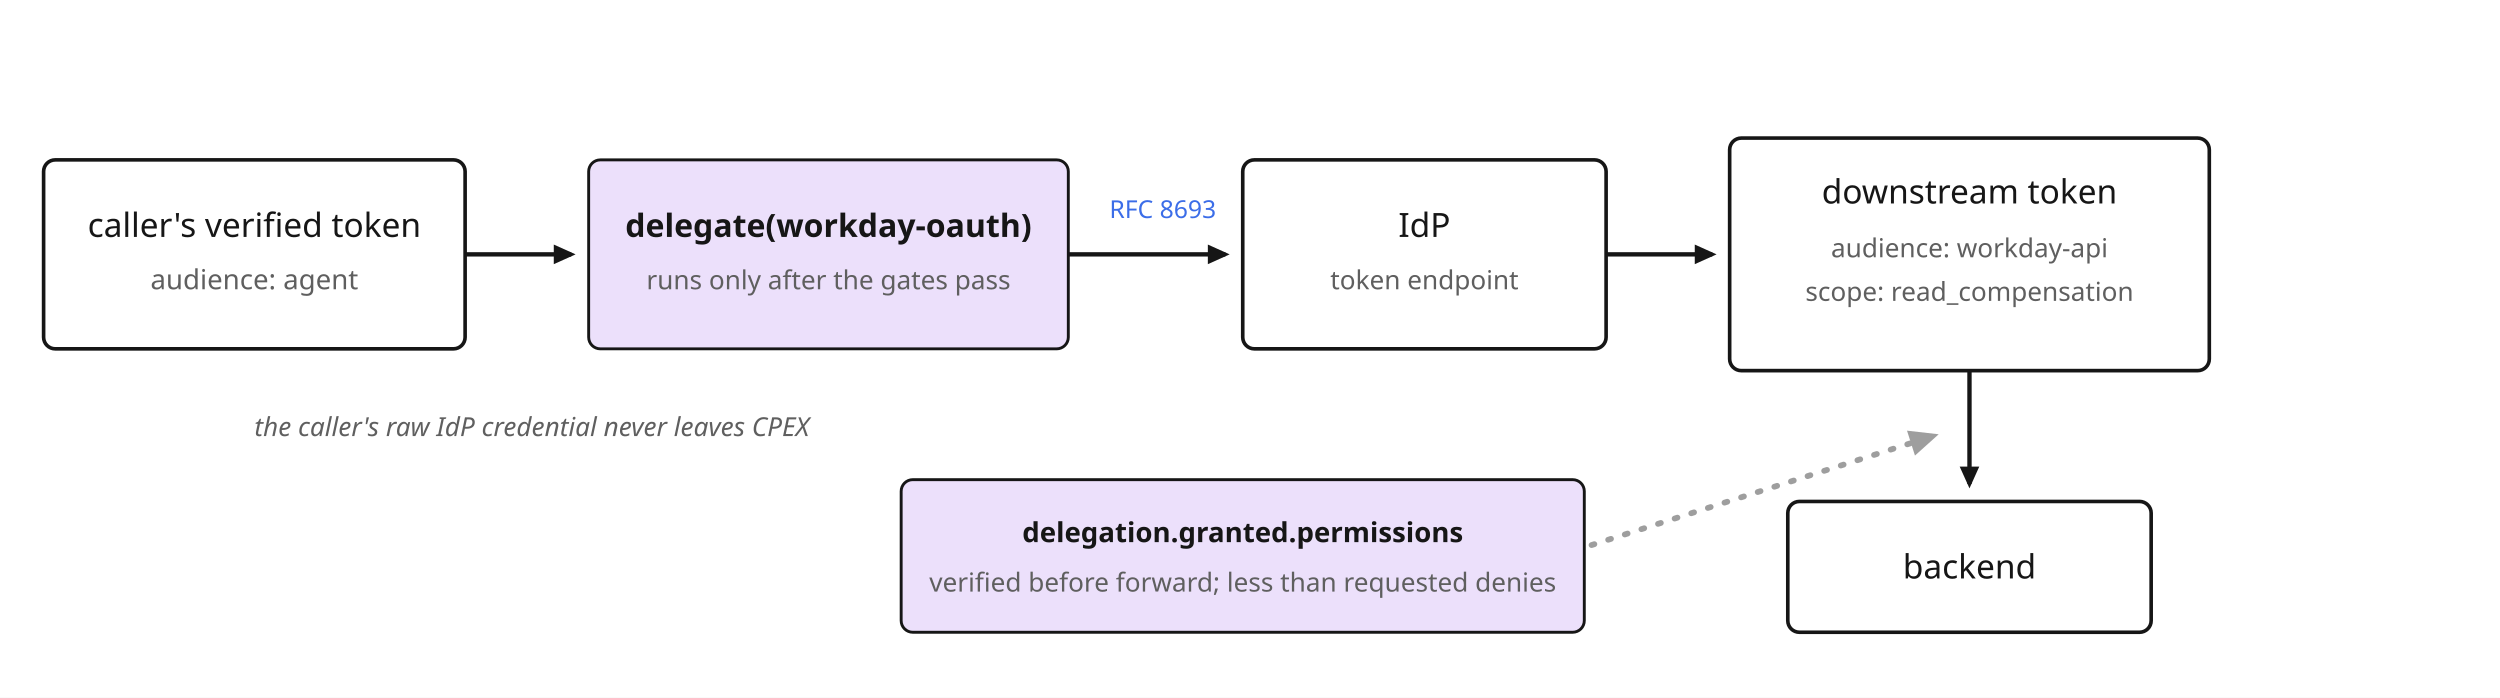
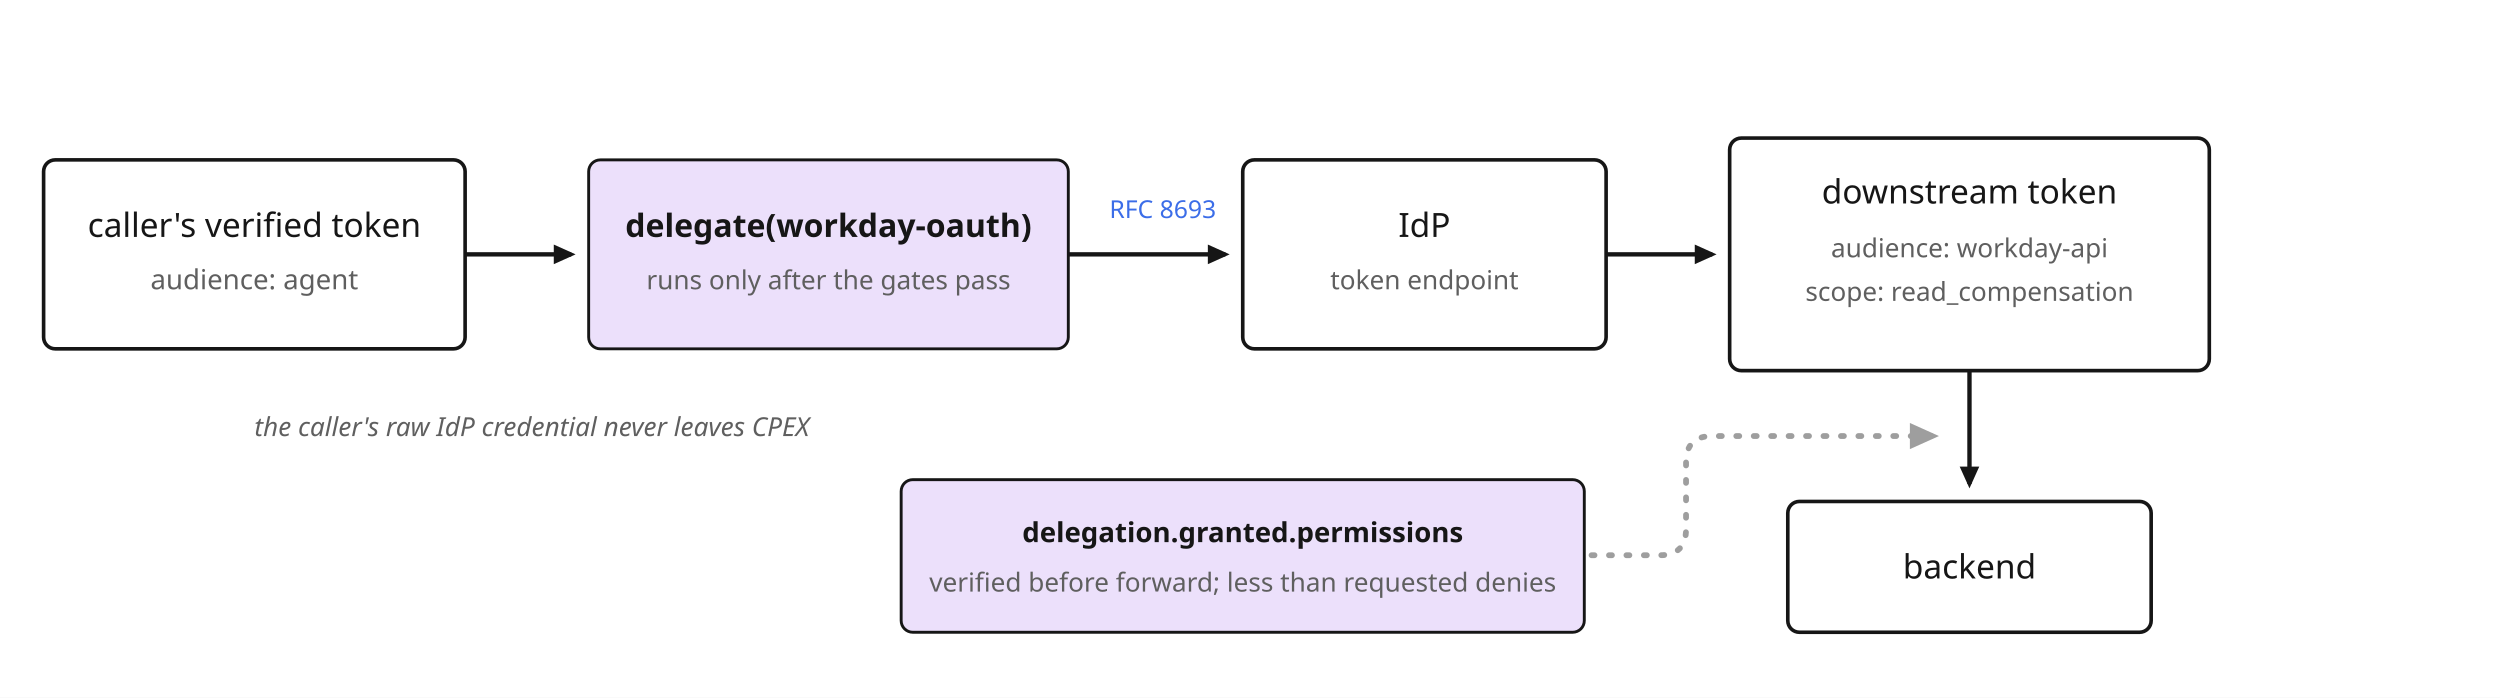
<svg xmlns="http://www.w3.org/2000/svg" viewBox="0 0 1720 480" font-family="IBM Plex Sans">
  <defs>
    <marker id="ah" markerWidth="6" markerHeight="5" refX="4" refY="2.25" orient="auto">
      <path d="M0,0 L5,2.25 L0,4.5 z" fill="#161616" />
    </marker>
    <marker id="ahg" markerWidth="6" markerHeight="5" refX="4" refY="2.25" orient="auto">
      <path d="M0,0 L5,2.25 L0,4.5 z" fill="#9e9e9e" />
    </marker>
  </defs>
  <rect width="1720" height="480" fill="#ffffff" />
  <rect x="30" y="110" width="290" height="130" rx="8" fill="#ffffff" stroke="#161616" stroke-width="2.5" />
  <text x="175" y="163" font-size="23" fill="#161616" text-anchor="middle">caller's verified token</text>
  <text x="175" y="199" font-size="19" fill="#5f5f5f" text-anchor="middle" font-family="IBM Plex Mono">audience: agent</text>
  <line x1="320" y1="175" x2="393" y2="175" stroke="#161616" stroke-width="3" marker-end="url(#ah)" />
  <rect x="405" y="110" width="330" height="130" rx="8" fill="#ece0fb" stroke="#161616" stroke-width="2" />
  <text x="570" y="163" font-size="22" fill="#161616" text-anchor="middle" font-family="IBM Plex Mono" font-weight="600">delegate(workday-oauth)</text>
  <text x="570" y="199" font-size="18" fill="#5f5f5f" text-anchor="middle">runs only after the gates pass</text>
  <line x1="735" y1="175" x2="843" y2="175" stroke="#161616" stroke-width="3" marker-end="url(#ah)" />
  <text x="800" y="150" font-size="17" fill="#3b6de8" text-anchor="middle" font-family="IBM Plex Mono">RFC 8693</text>
  <rect x="855" y="110" width="250" height="130" rx="8" fill="#ffffff" stroke="#161616" stroke-width="2.5" />
  <text x="980" y="163" font-size="23" fill="#161616" text-anchor="middle">IdP</text>
  <text x="980" y="199" font-size="18" fill="#5f5f5f" text-anchor="middle">token endpoint</text>
  <line x1="1105" y1="175" x2="1178" y2="175" stroke="#161616" stroke-width="3" marker-end="url(#ah)" />
  <rect x="1190" y="95" width="330" height="160" rx="8" fill="#ffffff" stroke="#161616" stroke-width="2.5" />
  <text x="1355" y="140" font-size="23" fill="#161616" text-anchor="middle">downstream token</text>
  <text x="1355" y="177" font-size="18" fill="#5f5f5f" text-anchor="middle" font-family="IBM Plex Mono">audience: workday-api</text>
  <text x="1355" y="207" font-size="18" fill="#5f5f5f" text-anchor="middle" font-family="IBM Plex Mono">scope: read_compensation</text>
  <line x1="1355" y1="255" x2="1355" y2="333" stroke="#161616" stroke-width="3" marker-end="url(#ah)" />
  <rect x="1230" y="345" width="250" height="90" rx="8" fill="#ffffff" stroke="#161616" stroke-width="2.5" />
  <text x="1355" y="398" font-size="23" fill="#161616" text-anchor="middle">backend</text>
  <rect x="620" y="330" width="470" height="105" rx="8" fill="#ece0fb" stroke="#161616" stroke-width="2" />
  <text x="855" y="373" font-size="19" fill="#161616" text-anchor="middle" font-family="IBM Plex Mono" font-weight="600">delegation.granted.permissions</text>
  <text x="855" y="407" font-size="18" fill="#5f5f5f" text-anchor="middle">verified before forward; less than requested denies</text>
-   <line x1="1095" y1="375" x2="1330" y2="300" stroke="#9e9e9e" stroke-width="4" stroke-dasharray="2 10" stroke-linecap="round" marker-end="url(#ahg)" />
+   <path d="M 1095 382 H 1142 Q 1160 382 1160 364 V 318 Q 1160 300 1178 300 H 1330" fill="none" stroke="#9e9e9e" stroke-width="4" stroke-dasharray="2 10" stroke-linecap="round" marker-end="url(#ahg)" />
  <text x="175" y="300" font-size="18" fill="#5f5f5f" font-style="italic">the caller's raw IdP credential never leaves CPEX</text>
</svg>
